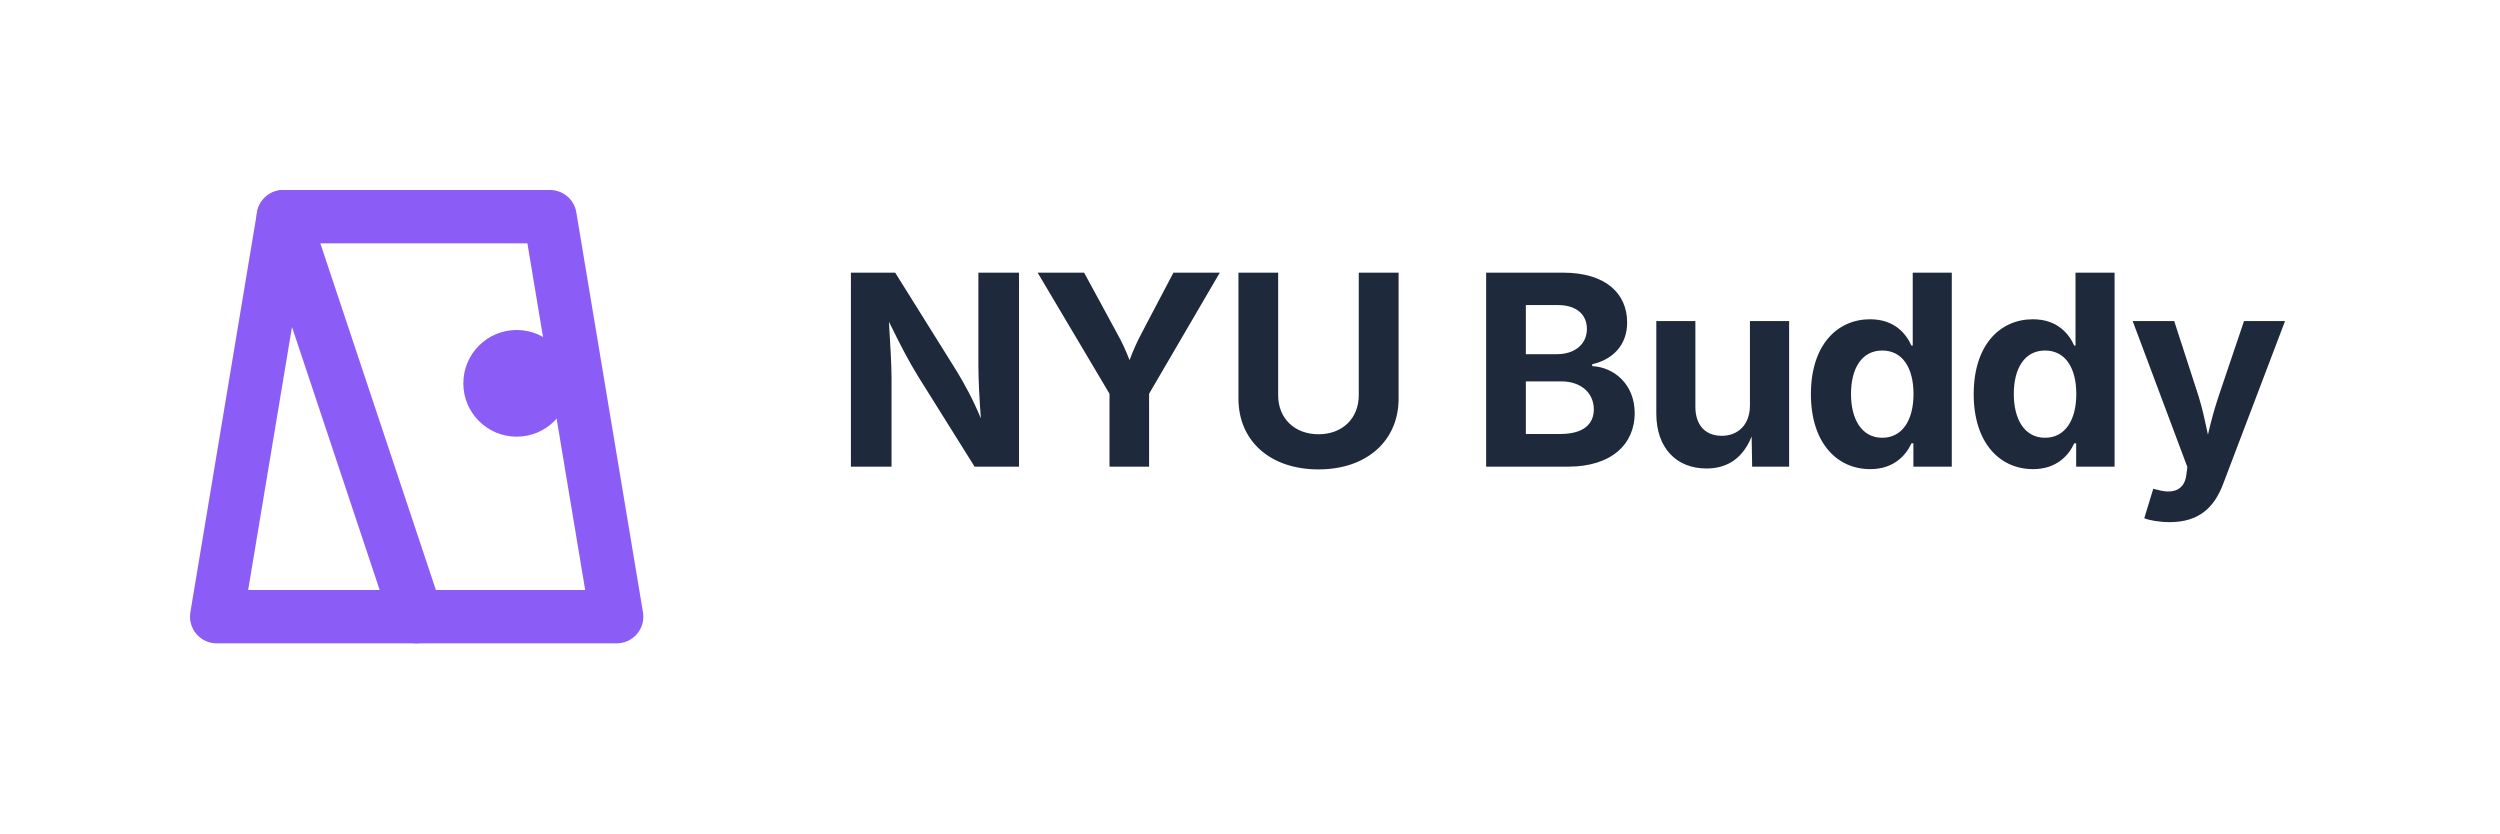
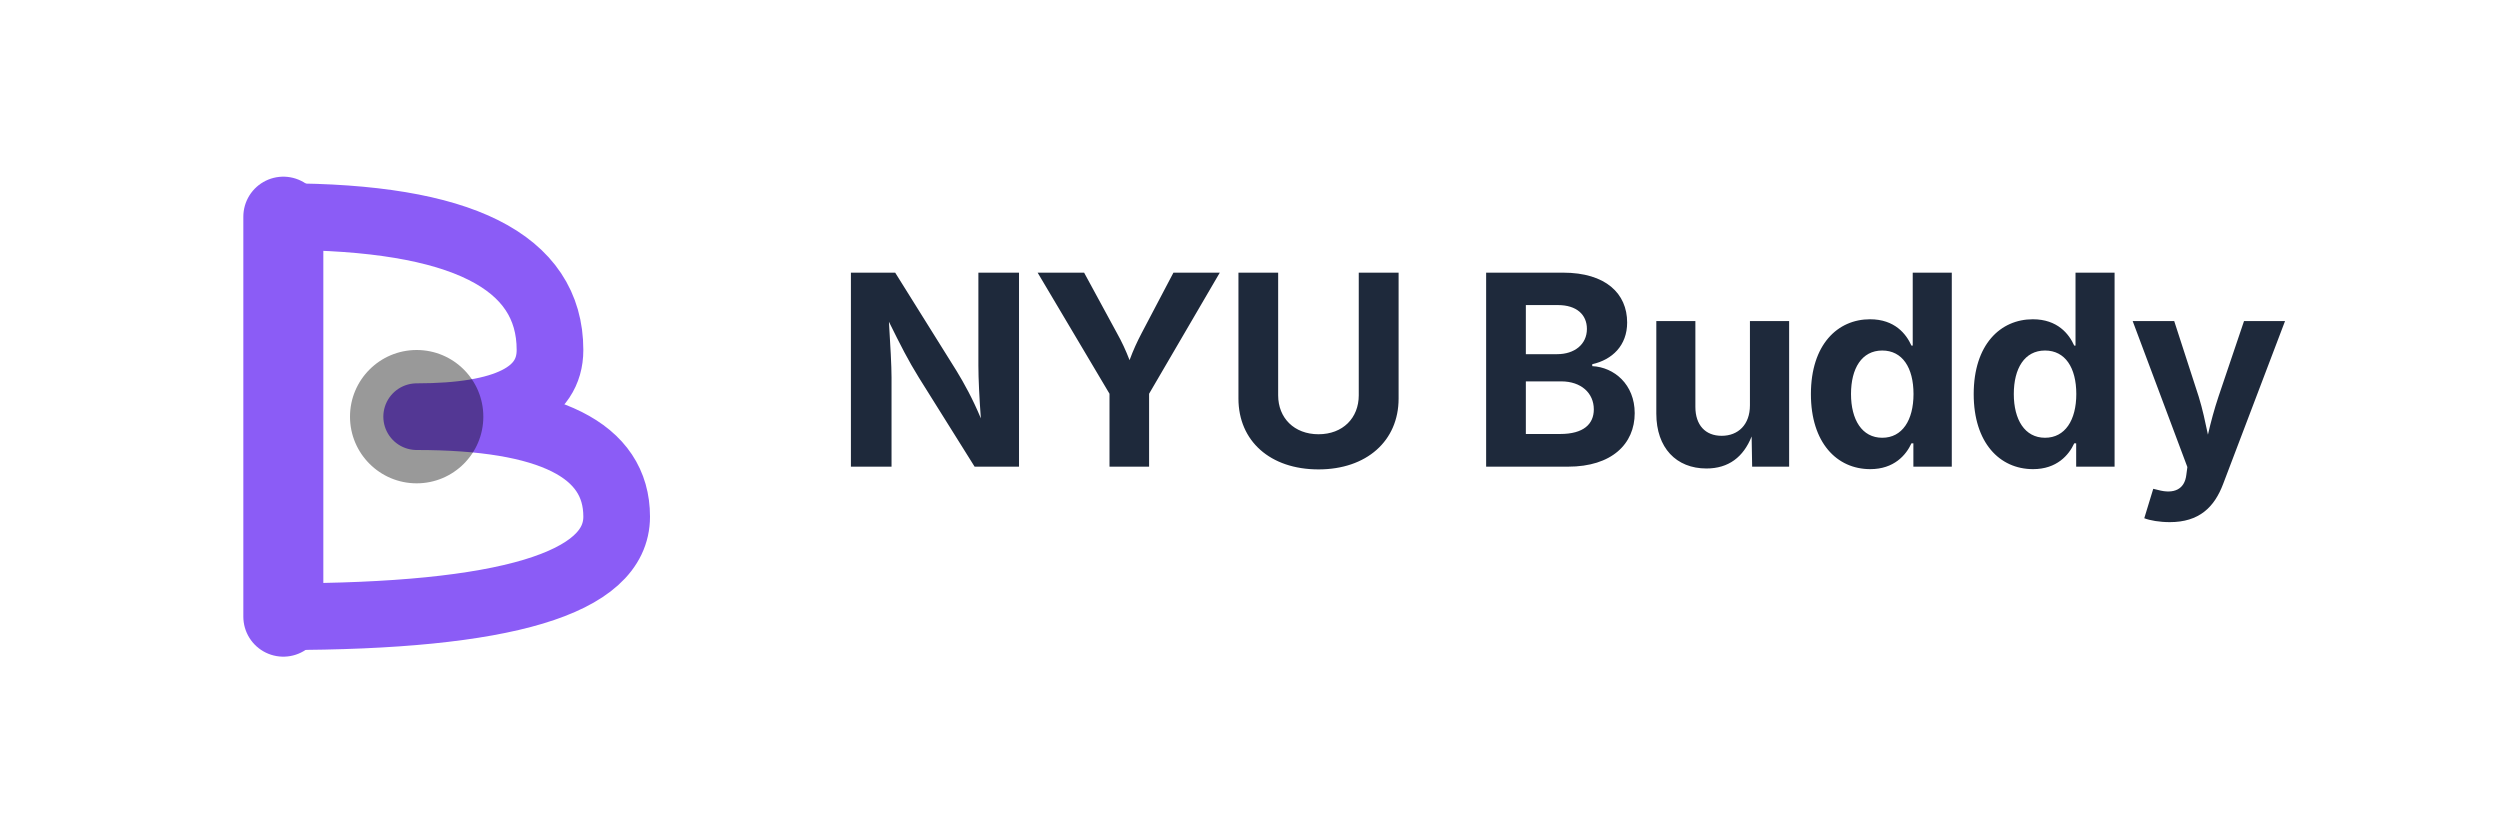
<svg xmlns="http://www.w3.org/2000/svg" viewBox="0 0 300 100" width="100%" height="100%">
  <g transform="translate(10, 10) scale(0.8)">
    <g fill="#8b5cf6" stroke="#8b5cf6" stroke-linecap="round" stroke-linejoin="round">
-       <path d="M 30 20 L 70 20 L 80 80 L 20 80 Z" fill="none" stroke-width="8" />
-       <path d="M 30 20 L 50 80" fill="none" stroke-width="8" />
-       <circle cx="65" cy="45" r="8" stroke="none" />
+       <path d="M 30 20 L 30 80" fill="none" stroke-width="12" stroke-linecap="round" />
+       <path d="M 30 20 Q 70 20 70 40 Q 70 50 50 50 Q 80 50 80 65 Q 80 80 30 80" fill="none" stroke-width="10" stroke-linecap="round" stroke-linejoin="round" />
+       <circle cx="50" cy="50" r="10" fill="currentColor" stroke="none" opacity="0.4" />
    </g>
  </g>
  <text x="100" y="56" font-family="'Inter', -apple-system, sans-serif" font-weight="700" font-size="32" letter-spacing="-0.02em" fill="#1e293b">
    NYU Buddy
  </text>
</svg>
